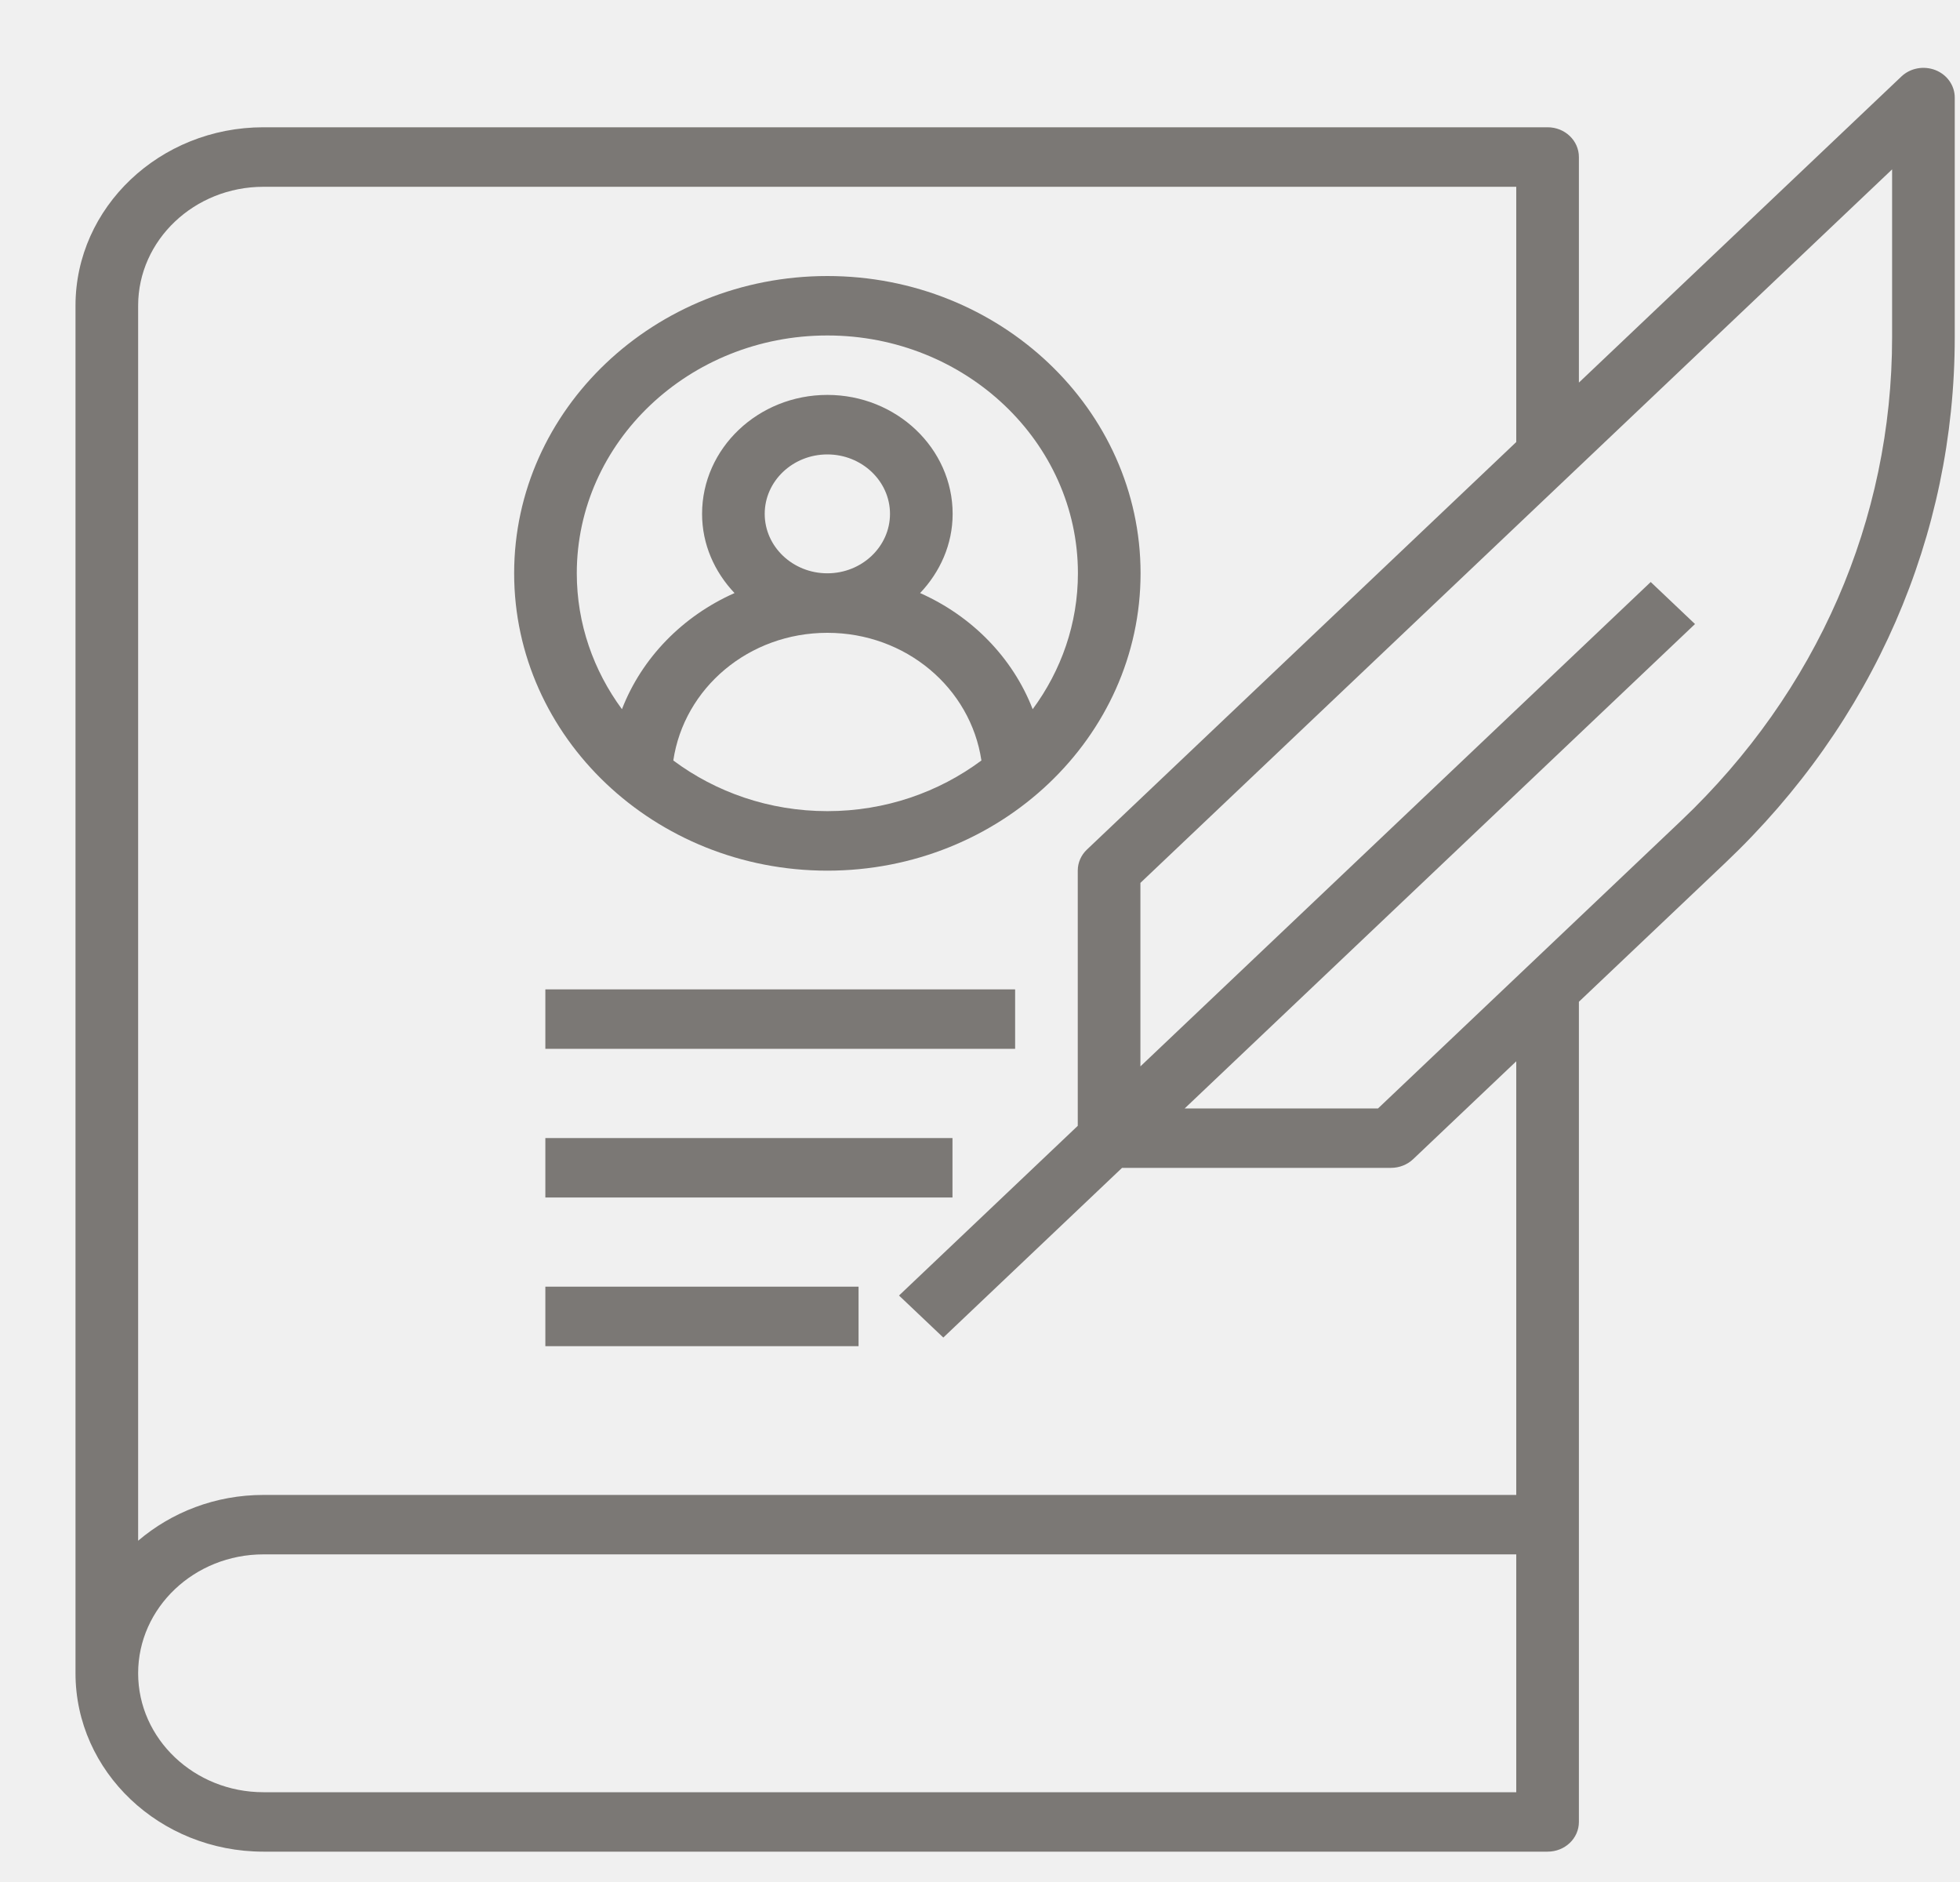
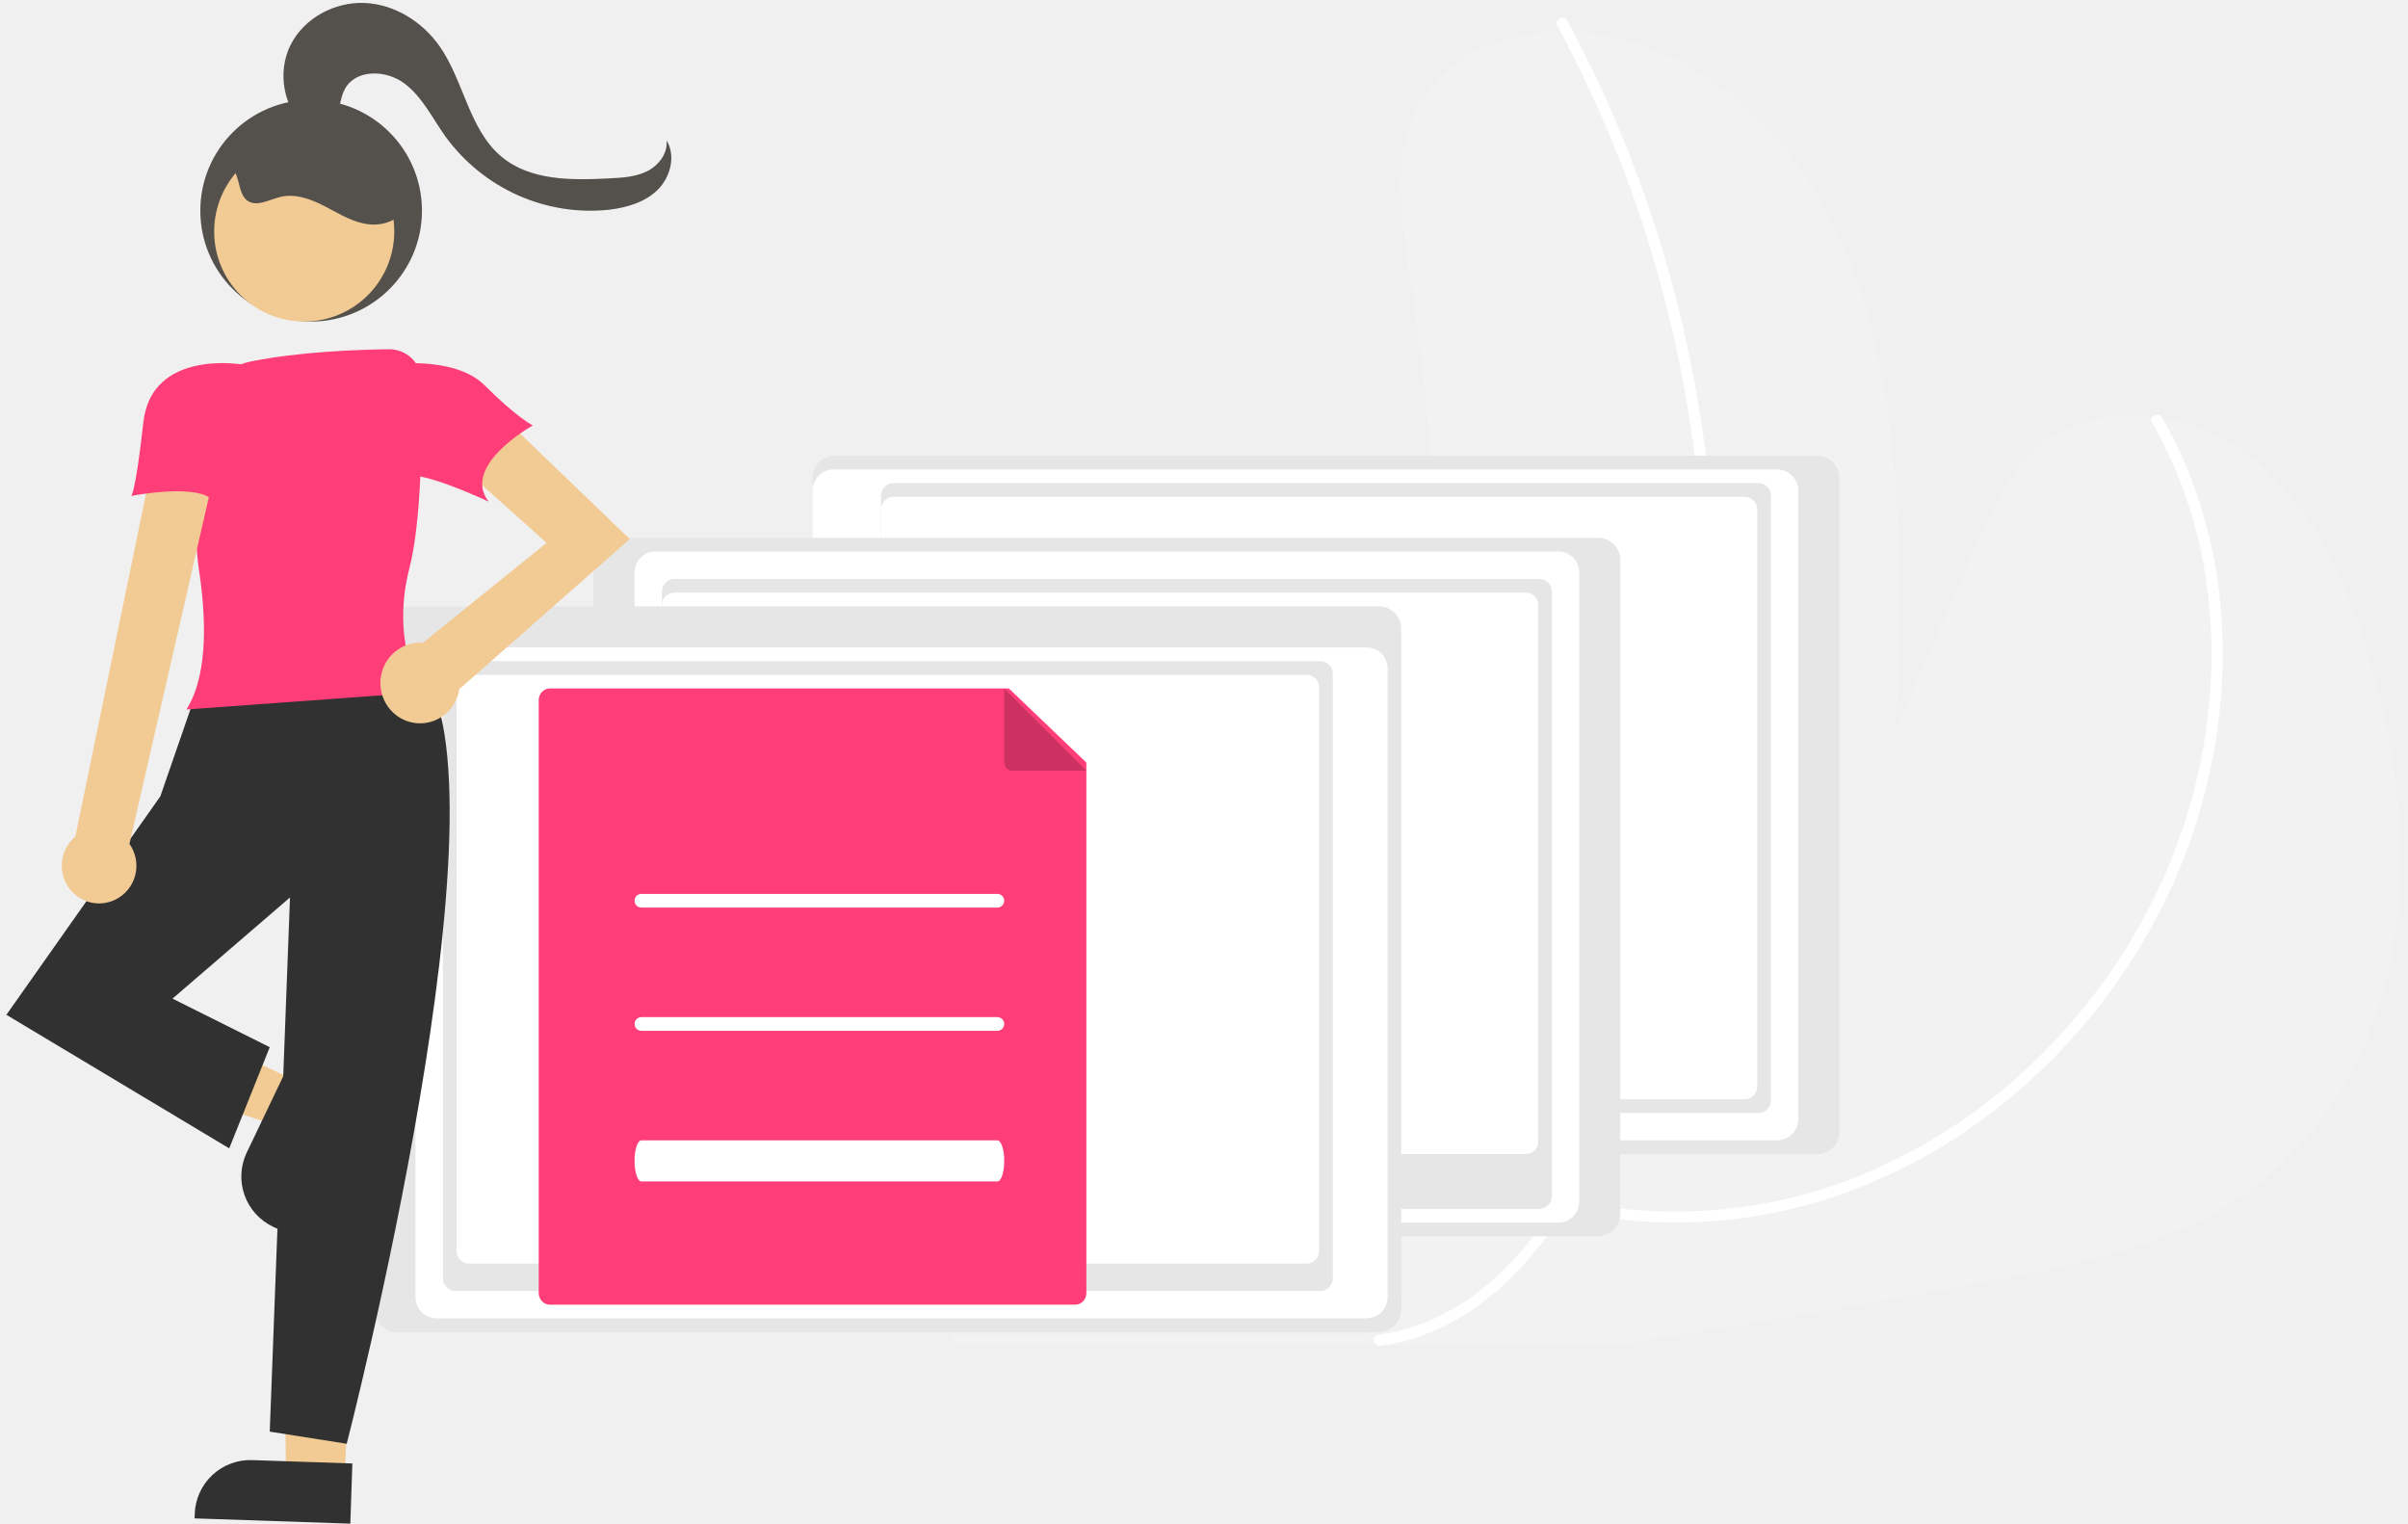
- <svg xmlns="http://www.w3.org/2000/svg" width="25" height="24" viewBox="0 0 25 24" fill="none">
-   <path d="M24.687 0.894C24.538 0.836 24.366 0.867 24.252 0.976L20.139 4.879V2.003C20.139 1.793 19.961 1.623 19.74 1.623H3.36C2.038 1.623 0.963 2.644 0.963 3.898V21.338C0.963 22.593 2.038 23.613 3.36 23.613H19.74C19.961 23.613 20.139 23.444 20.139 23.234V12.775L22.008 11.002C23.895 9.212 24.933 6.831 24.933 4.3V1.244C24.933 1.091 24.836 0.953 24.687 0.894ZM19.34 22.855H3.36C2.479 22.855 1.762 22.175 1.762 21.338C1.762 20.502 2.479 19.822 3.36 19.822H19.34V22.855ZM19.34 19.064H3.36C2.745 19.064 2.187 19.286 1.762 19.648V3.898C1.762 3.062 2.479 2.382 3.36 2.382H19.34V5.637L13.864 10.834C13.789 10.905 13.747 11.001 13.747 11.102V14.357L11.467 16.521L12.032 17.057L14.312 14.893H17.742C17.849 14.893 17.95 14.853 18.025 14.782L19.34 13.534V19.064ZM24.134 4.3C24.134 6.629 23.178 8.819 21.443 10.466L17.577 14.135H15.111L21.62 7.958L21.055 7.422L14.546 13.599V11.259L24.134 2.16V4.3Z" fill="#54514C" fill-opacity="0.75" />
-   <path d="M10.553 11.103C12.756 11.103 14.548 9.402 14.548 7.311C14.548 5.221 12.756 3.52 10.553 3.52C8.35 3.52 6.558 5.221 6.558 7.311C6.558 9.402 8.35 11.103 10.553 11.103ZM8.588 9.698C8.726 8.774 9.55 8.07 10.553 8.07C11.555 8.07 12.38 8.774 12.518 9.698C11.975 10.102 11.294 10.344 10.553 10.344C9.812 10.344 9.13 10.102 8.588 9.698ZM9.754 6.553C9.754 6.135 10.112 5.795 10.553 5.795C10.993 5.795 11.352 6.135 11.352 6.553C11.352 6.971 10.993 7.311 10.553 7.311C10.112 7.311 9.754 6.971 9.754 6.553ZM10.553 4.278C12.315 4.278 13.749 5.639 13.749 7.311C13.749 7.955 13.535 8.552 13.172 9.044C12.917 8.386 12.396 7.856 11.736 7.563C11.991 7.294 12.151 6.942 12.151 6.553C12.151 5.717 11.434 5.036 10.553 5.036C9.671 5.036 8.955 5.717 8.955 6.553C8.955 6.942 9.114 7.294 9.369 7.563C8.709 7.856 8.188 8.386 7.933 9.044C7.571 8.552 7.357 7.955 7.357 7.311C7.357 5.639 8.79 4.278 10.553 4.278Z" fill="#54514C" fill-opacity="0.75" />
-   <path d="M6.956 16.408H10.951V17.167H6.956V16.408Z" fill="#54514C" fill-opacity="0.75" />
-   <path d="M6.956 14.513H12.149V15.271H6.956V14.513Z" fill="#54514C" fill-opacity="0.75" />
-   <path d="M6.956 12.617H12.948V13.375H6.956V12.617Z" fill="#54514C" fill-opacity="0.75" />
+ <svg xmlns="http://www.w3.org/2000/svg" width="196" height="124" viewBox="0 0 196 124" fill="none">
+   <path d="M194.915 76.398C193.699 84.146 189.932 91.666 183.715 96.426C177.596 101.113 169.757 102.778 162.189 104.21C153.113 105.929 144.011 107.5 134.885 108.924C133.592 109.131 132.297 109.33 131.001 109.523H77.846C77.792 109.451 77.735 109.376 77.682 109.301C77.595 109.176 77.508 109.05 77.424 108.924C77.377 108.852 77.329 108.777 77.281 108.702H110.623C111.569 108.701 112.476 108.325 113.145 107.654C113.815 106.984 114.191 106.075 114.193 105.126V60.512C114.408 59.835 114.608 59.155 114.791 58.467C115.641 55.259 116.194 51.979 116.443 48.67C116.622 46.364 116.676 44.057 116.637 41.748C116.526 35.402 115.699 29.055 114.8 22.754C114.734 22.289 114.665 21.822 114.599 21.358C113.966 16.979 113.389 12.214 115.591 8.377C118.11 3.987 123.7 2.157 128.734 2.606C137.789 3.418 145.416 10.369 149.381 18.573C153.343 26.773 154.23 36.099 154.591 45.204C154.783 50.032 154.762 55.076 154.09 59.919C156.36 54.714 158.633 49.508 160.907 44.303C162.12 41.526 163.396 38.66 165.643 36.63C170.339 32.38 178.107 33.236 183.123 37.106C188.136 40.978 190.885 47.097 192.713 53.168C194.978 60.677 196.134 68.65 194.915 76.398Z" fill="#F2F2F2" />
+   <path d="M175.175 34.401C178.514 40.183 180.046 46.813 180.01 53.43C179.958 59.99 178.474 66.464 175.656 72.418C173.107 77.794 169.556 82.659 165.185 86.763C160.871 90.859 155.752 94.056 150.138 96.161C143.623 98.548 136.577 99.203 129.719 98.058C128.767 97.898 127.821 97.704 126.882 97.476C126.313 97.338 126.07 98.198 126.64 98.335C133.776 100.064 141.26 99.854 148.283 97.726C154.132 95.887 159.529 92.885 164.136 88.909C168.8 84.923 172.656 80.116 175.506 74.738C178.623 68.85 180.442 62.388 180.845 55.77C181.243 49.054 180.091 42.218 177.121 36.126C176.761 35.388 176.374 34.663 175.962 33.951C175.899 33.853 175.799 33.783 175.684 33.756C175.569 33.728 175.448 33.746 175.346 33.804C175.244 33.862 175.169 33.957 175.137 34.069C175.105 34.18 175.119 34.299 175.175 34.401H175.175Z" fill="white" />
+   <path d="M126.765 2.106C130.432 8.884 133.29 16.072 135.279 23.521C139.261 38.439 139.86 54.062 137.034 69.244C135.623 76.829 133.321 84.219 130.177 91.262C127.043 98.245 122.529 105.603 114.82 108.048C113.95 108.322 113.059 108.522 112.155 108.645C111.582 108.724 111.826 109.596 112.395 109.518C120.369 108.421 125.91 101.778 129.385 95.006C132.981 87.999 135.541 80.391 137.244 72.709C140.619 57.381 140.497 41.487 136.889 26.213C135.097 18.604 132.418 11.233 128.907 4.251C128.466 3.377 128.012 2.51 127.544 1.649C127.267 1.138 126.487 1.594 126.765 2.106V2.106Z" fill="white" />
+   <path d="M149.718 92.131C149.72 92.603 149.53 93.057 149.189 93.393C148.849 93.729 148.385 93.919 147.901 93.921H67.954C67.47 93.919 67.006 93.729 66.665 93.393C66.325 93.057 66.135 92.603 66.137 92.131V38.877C66.135 38.405 66.325 37.951 66.665 37.615C67.006 37.279 67.47 37.089 67.954 37.087H147.901C148.385 37.089 148.849 37.279 149.189 37.615C149.53 37.951 149.72 38.405 149.718 38.877V92.131Z" fill="#E6E6E6" />
+   <path d="M146.374 91.086C146.374 91.543 146.191 91.98 145.863 92.303C145.536 92.626 145.092 92.807 144.63 92.807H67.882C67.419 92.807 66.975 92.626 66.648 92.303C66.321 91.98 66.137 91.543 66.137 91.086V39.922C66.137 39.465 66.321 39.028 66.648 38.705C66.975 38.382 67.419 38.201 67.882 38.201H144.633C145.095 38.202 145.538 38.383 145.865 38.706C146.191 39.029 146.374 39.466 146.374 39.922V91.086Z" fill="white" />
+   <path d="M72.721 39.315H143.135C143.403 39.315 143.66 39.426 143.85 39.622C144.039 39.819 144.146 40.085 144.146 40.363V89.53C144.146 89.808 144.039 90.075 143.85 90.271C143.66 90.468 143.403 90.578 143.135 90.578H72.721C72.588 90.578 72.456 90.551 72.334 90.498C72.211 90.445 72.099 90.368 72.005 90.271C71.912 90.174 71.837 90.058 71.786 89.931C71.736 89.804 71.709 89.668 71.709 89.53V40.363C71.709 40.225 71.736 40.089 71.786 39.962C71.837 39.835 71.912 39.719 72.005 39.622C72.099 39.525 72.211 39.448 72.334 39.395C72.456 39.342 72.588 39.315 72.721 39.315Z" fill="#E6E6E6" />
+   <path d="M72.731 40.43H142.009C142.281 40.43 142.54 40.541 142.732 40.739C142.924 40.937 143.031 41.206 143.031 41.486V88.407C143.031 88.688 142.924 88.956 142.732 89.154C142.54 89.352 142.281 89.464 142.009 89.464H72.731C72.46 89.464 72.2 89.352 72.009 89.154C71.817 88.956 71.709 88.688 71.709 88.407V41.486C71.709 41.206 71.817 40.937 72.009 40.739C72.2 40.541 72.46 40.43 72.731 40.43Z" fill="white" />
+   <path d="M131.887 98.817C131.89 99.29 131.7 99.744 131.359 100.079C131.018 100.415 130.555 100.605 130.07 100.608H50.124C49.884 100.607 49.647 100.559 49.425 100.469C49.204 100.378 49.004 100.246 48.835 100.079C48.666 99.913 48.533 99.716 48.442 99.5C48.351 99.283 48.305 99.051 48.307 98.817V45.563C48.304 45.091 48.494 44.637 48.835 44.301C49.176 43.965 49.639 43.775 50.124 43.773H130.07C130.555 43.775 131.018 43.965 131.359 44.301C131.7 44.637 131.89 45.091 131.887 45.563V98.817Z" fill="#E6E6E6" />
+   <path d="M128.544 97.773C128.544 98.229 128.368 98.667 128.054 98.989C127.741 99.312 127.315 99.493 126.872 99.493H53.322C52.879 99.493 52.453 99.312 52.14 98.989C51.826 98.667 51.65 98.229 51.65 97.773V46.608C51.65 46.151 51.826 45.714 52.14 45.391C52.453 45.069 52.879 44.887 53.322 44.887H126.875C127.318 44.888 127.742 45.07 128.055 45.392C128.368 45.715 128.544 46.152 128.544 46.608V97.773Z" fill="white" />
+   <path d="M54.89 47.116H125.304C125.572 47.116 125.83 47.227 126.019 47.423C126.209 47.62 126.315 47.886 126.315 48.164V97.331C126.315 97.609 126.209 97.876 126.019 98.072C125.83 98.268 125.572 98.379 125.304 98.379H54.89C54.622 98.379 54.365 98.268 54.175 98.072C53.985 97.876 53.879 97.609 53.879 97.331V48.164C53.879 47.886 53.985 47.62 54.175 47.423C54.365 47.227 54.622 47.116 54.89 47.116Z" fill="#E6E6E6" />
+   <path d="M54.901 48.231H124.179C124.45 48.231 124.71 48.334 124.902 48.519C125.093 48.703 125.201 48.954 125.201 49.215V92.937C125.201 93.198 125.093 93.448 124.902 93.633C124.71 93.818 124.45 93.921 124.179 93.921H54.901C54.63 93.921 54.37 93.818 54.178 93.633C53.987 93.448 53.879 93.198 53.879 92.937V49.215C53.879 48.954 53.987 48.703 54.178 48.519C54.37 48.334 54.63 48.231 54.901 48.231Z" fill="white" />
+   <path d="M114.057 106.548C114.059 107.039 113.869 107.511 113.529 107.86C113.188 108.209 112.724 108.406 112.24 108.409H32.293C31.809 108.406 31.345 108.209 31.005 107.86C30.664 107.511 30.474 107.039 30.476 106.548V51.206C30.474 50.715 30.664 50.243 31.005 49.894C31.345 49.545 31.809 49.347 32.293 49.345H112.24C112.48 49.346 112.717 49.395 112.938 49.49C113.159 49.584 113.36 49.721 113.528 49.894C113.697 50.067 113.831 50.272 113.921 50.497C114.012 50.722 114.058 50.963 114.057 51.206V106.548Z" fill="#E6E6E6" />
+   <path d="M112.942 105.574C112.942 106.03 112.761 106.467 112.438 106.79C112.116 107.113 111.678 107.294 111.222 107.294H35.54C35.084 107.294 34.646 107.113 34.323 106.79C34.001 106.467 33.819 106.03 33.819 105.574V54.409C33.819 53.952 34.001 53.515 34.323 53.192C34.646 52.869 35.084 52.688 35.54 52.688H111.225C111.681 52.689 112.118 52.871 112.44 53.193C112.761 53.516 112.942 53.953 112.942 54.409V105.574Z" fill="white" />
+   <path d="M37.06 53.803H107.474C107.742 53.803 107.999 53.913 108.189 54.109C108.378 54.306 108.485 54.572 108.485 54.85V104.018C108.485 104.295 108.378 104.562 108.189 104.758C107.999 104.955 107.742 105.065 107.474 105.065H37.06C36.791 105.065 36.534 104.955 36.345 104.758C36.155 104.562 36.048 104.295 36.048 104.018V54.85C36.048 54.572 36.155 54.306 36.345 54.109C36.534 53.913 36.791 53.803 37.06 53.803Z" fill="#E6E6E6" />
+   <path d="M38.169 54.917H106.364C106.631 54.917 106.887 55.026 107.076 55.219C107.264 55.413 107.37 55.675 107.37 55.949V101.804C107.37 102.078 107.264 102.341 107.076 102.534C106.887 102.728 106.631 102.837 106.364 102.837H38.169C37.902 102.837 37.646 102.728 37.457 102.534C37.269 102.341 37.163 102.078 37.163 101.804V55.949C37.163 55.675 37.269 55.413 37.457 55.219C37.646 55.026 37.902 54.917 38.169 54.917Z" fill="white" />
+   <path d="M88.425 62.062V105.228C88.425 105.48 88.33 105.722 88.161 105.901C87.992 106.079 87.763 106.18 87.525 106.18H44.749C44.511 106.18 44.282 106.079 44.113 105.901C43.944 105.722 43.849 105.48 43.849 105.228V56.984C43.849 56.731 43.944 56.489 44.113 56.31C44.282 56.132 44.511 56.032 44.749 56.031H82.121L88.425 62.062Z" fill="#FF3E79" />
+   <path d="M52.196 72.748C52.05 72.75 51.911 72.81 51.809 72.914C51.707 73.018 51.65 73.159 51.65 73.305C51.65 73.451 51.707 73.591 51.809 73.695C51.911 73.799 52.05 73.859 52.196 73.862H81.177C81.323 73.864 81.465 73.807 81.57 73.704C81.676 73.602 81.736 73.461 81.739 73.314C81.741 73.166 81.685 73.024 81.583 72.918C81.481 72.812 81.342 72.751 81.195 72.748C81.189 72.747 81.183 72.747 81.177 72.748H52.196Z" fill="white" />
+   <path d="M52.196 82.777C52.05 82.78 51.911 82.84 51.809 82.944C51.707 83.048 51.65 83.188 51.65 83.334C51.65 83.481 51.707 83.621 51.809 83.725C51.911 83.829 52.05 83.889 52.196 83.891H81.172C81.245 83.893 81.318 83.88 81.386 83.853C81.454 83.827 81.516 83.787 81.569 83.736C81.621 83.685 81.664 83.624 81.693 83.557C81.722 83.489 81.737 83.417 81.739 83.344C81.74 83.27 81.727 83.197 81.7 83.129C81.673 83.061 81.633 82.999 81.582 82.946C81.531 82.894 81.47 82.852 81.403 82.823C81.336 82.794 81.263 82.778 81.19 82.777C81.184 82.777 81.178 82.777 81.172 82.777H52.196Z" fill="white" />
+   <path d="M52.196 92.807C52.05 92.815 51.911 92.994 51.809 93.306C51.707 93.619 51.65 94.04 51.65 94.478C51.65 94.917 51.707 95.338 51.809 95.65C51.911 95.963 52.05 96.142 52.196 96.15H81.172C81.245 96.154 81.318 96.115 81.386 96.035C81.454 95.955 81.516 95.835 81.569 95.682C81.621 95.529 81.664 95.347 81.693 95.145C81.722 94.943 81.737 94.726 81.739 94.506C81.74 94.286 81.727 94.067 81.7 93.863C81.673 93.658 81.633 93.471 81.582 93.314C81.531 93.156 81.47 93.03 81.403 92.943C81.336 92.856 81.263 92.81 81.19 92.807C81.184 92.807 81.178 92.807 81.172 92.807H52.196Z" fill="white" />
+   <path d="M88.425 62.718H82.376C82.207 62.718 82.045 62.644 81.925 62.512C81.806 62.38 81.739 62.201 81.739 62.014V56.031L88.425 62.718Z" fill="#FF3E79" />
+   <path opacity="0.2" d="M88.425 62.718H82.376C82.207 62.718 82.045 62.644 81.925 62.512C81.806 62.38 81.739 62.201 81.739 62.014V56.031L88.425 62.718Z" fill="black" />
+   <path d="M24.198 87.998L22.425 91.566L7.285 86.682L9.901 81.418L24.198 87.998Z" fill="#F2CA93" />
+   <path d="M20.085 93.796L23.605 86.437L28.025 88.552L22.553 99.993L22.215 99.832C21.132 99.314 20.299 98.387 19.9 97.255C19.5 96.123 19.567 94.879 20.085 93.796Z" fill="#313131" />
+   <path d="M28.082 119.754L23.273 119.618L23.071 103.969L28.708 104.247L28.082 119.754Z" fill="#F2CA93" />
+   <path d="M20.527 118.828L28.68 119.103L28.515 124L15.839 123.572L15.852 123.198C15.892 121.998 16.408 120.864 17.284 120.044C18.161 119.225 19.328 118.787 20.527 118.828Z" fill="#313131" />
+   <path d="M34.158 54.266C34.158 54.266 21.791 51.137 16.184 55.748L13.052 64.805L0.52 82.589L18.658 93.457L21.956 85.224L14.041 81.272L23.605 73.038L21.956 116.511L28.222 117.499C28.222 117.499 42.073 63.817 34.158 54.266Z" fill="#313131" />
+   <path d="M15.177 57.739L15.335 57.466C16.991 54.582 16.723 49.887 16.206 46.456C15.773 43.582 15.786 38.518 15.873 34.775C15.895 33.512 16.355 32.293 17.178 31.32C18.002 30.347 19.139 29.677 20.403 29.421C24.326 28.622 29.142 28.453 31.664 28.423L31.666 28.591L31.664 28.423C32.349 28.42 33.008 28.681 33.5 29.148C33.991 29.616 34.276 30.253 34.292 30.923C34.369 34.954 34.345 42.303 33.324 46.246C31.807 52.099 34.178 56.076 34.203 56.115L34.346 56.349L15.177 57.739Z" fill="#FF3E79" />
+   <path d="M9.39 73.215C9.788 73.022 10.139 72.743 10.419 72.398C10.699 72.053 10.9 71.65 11.01 71.217C11.119 70.785 11.133 70.333 11.052 69.894C10.97 69.456 10.794 69.04 10.537 68.678L17.433 38.571H12.219L6.133 68.084C5.56 68.562 5.181 69.237 5.066 69.98C4.951 70.722 5.11 71.482 5.511 72.114C5.912 72.746 6.529 73.208 7.244 73.411C7.959 73.614 8.723 73.544 9.39 73.215Z" fill="#F2CA93" />
+   <path d="M51.259 43.869L39.883 32.933L36.808 37.308L44.495 44.181L34.414 52.316C34.342 52.312 34.269 52.305 34.195 52.305C33.575 52.305 32.967 52.486 32.446 52.827C31.924 53.168 31.51 53.654 31.253 54.228C30.996 54.802 30.907 55.439 30.998 56.062C31.088 56.686 31.353 57.27 31.761 57.745C32.169 58.219 32.703 58.565 33.299 58.739C33.895 58.913 34.528 58.909 35.122 58.727C35.716 58.546 36.246 58.194 36.649 57.714C37.051 57.234 37.309 56.647 37.391 56.022L37.423 56.055L51.259 43.869Z" fill="#F2CA93" />
+   <path d="M19.688 29.664C19.688 29.664 12.334 28.39 11.668 34.377C11.001 40.363 10.667 40.363 10.667 40.363C10.667 40.363 16.002 39.306 17.335 40.715C18.669 42.123 19.688 29.664 19.688 29.664Z" fill="#FF3E79" />
+   <path d="M30.963 29.73C30.963 29.73 36.839 28.751 39.45 31.362C42.061 33.973 43.366 34.626 43.366 34.626C43.366 34.626 37.491 37.889 39.776 40.826C39.776 40.826 33.575 37.889 32.595 38.868C31.616 39.847 30.963 29.73 30.963 29.73Z" fill="#FF3E79" />
+   <path d="M24.942 10.375C23.045 8.835 22.547 5.864 23.647 3.665C24.748 1.466 27.237 0.141 29.664 0.24C32.09 0.339 34.376 1.754 35.782 3.766C37.757 6.592 38.171 10.52 40.797 12.732C43.168 14.731 46.565 14.674 49.642 14.514C50.679 14.461 51.75 14.399 52.681 13.931C53.612 13.462 54.372 12.475 54.252 11.427C55.025 12.67 54.577 14.413 53.539 15.439C52.502 16.465 51.026 16.895 49.588 17.066C47.052 17.337 44.49 16.932 42.155 15.891C39.82 14.85 37.792 13.208 36.27 11.129C35.2 9.628 34.374 7.881 32.904 6.782C31.436 5.683 28.986 5.607 28.084 7.218C27.638 8.015 27.682 9.014 27.272 9.831C26.861 10.647 25.529 11.087 25.134 10.263" fill="#54514C" />
+   <path d="M25.326 26.168C30.307 26.168 34.346 22.129 34.346 17.148C34.346 12.166 30.307 8.127 25.326 8.127C20.344 8.127 16.305 12.166 16.305 17.148C16.305 22.129 20.344 26.168 25.326 26.168Z" fill="#54514C" />
+   <path d="M24.762 26.168C28.81 26.168 32.091 22.887 32.091 18.839C32.091 14.791 28.81 11.51 24.762 11.51C20.714 11.51 17.433 14.791 17.433 18.839C17.433 22.887 20.714 26.168 24.762 26.168Z" fill="#F2CA93" />
+   <path d="M18.56 13.582C19.595 13.813 19.256 15.59 20.074 16.279C20.812 16.9 21.875 16.261 22.803 16.03C23.976 15.738 25.203 16.166 26.285 16.711C27.367 17.257 28.411 17.934 29.592 18.188C30.772 18.442 32.172 18.156 32.834 17.123C33.467 16.137 33.234 14.806 32.739 13.74C32.123 12.414 31.157 11.292 29.95 10.499C28.743 9.707 27.343 9.276 25.908 9.255C24.474 9.235 23.063 9.626 21.834 10.384C20.606 11.142 19.61 12.237 18.959 13.544" fill="#54514C" />
</svg>
